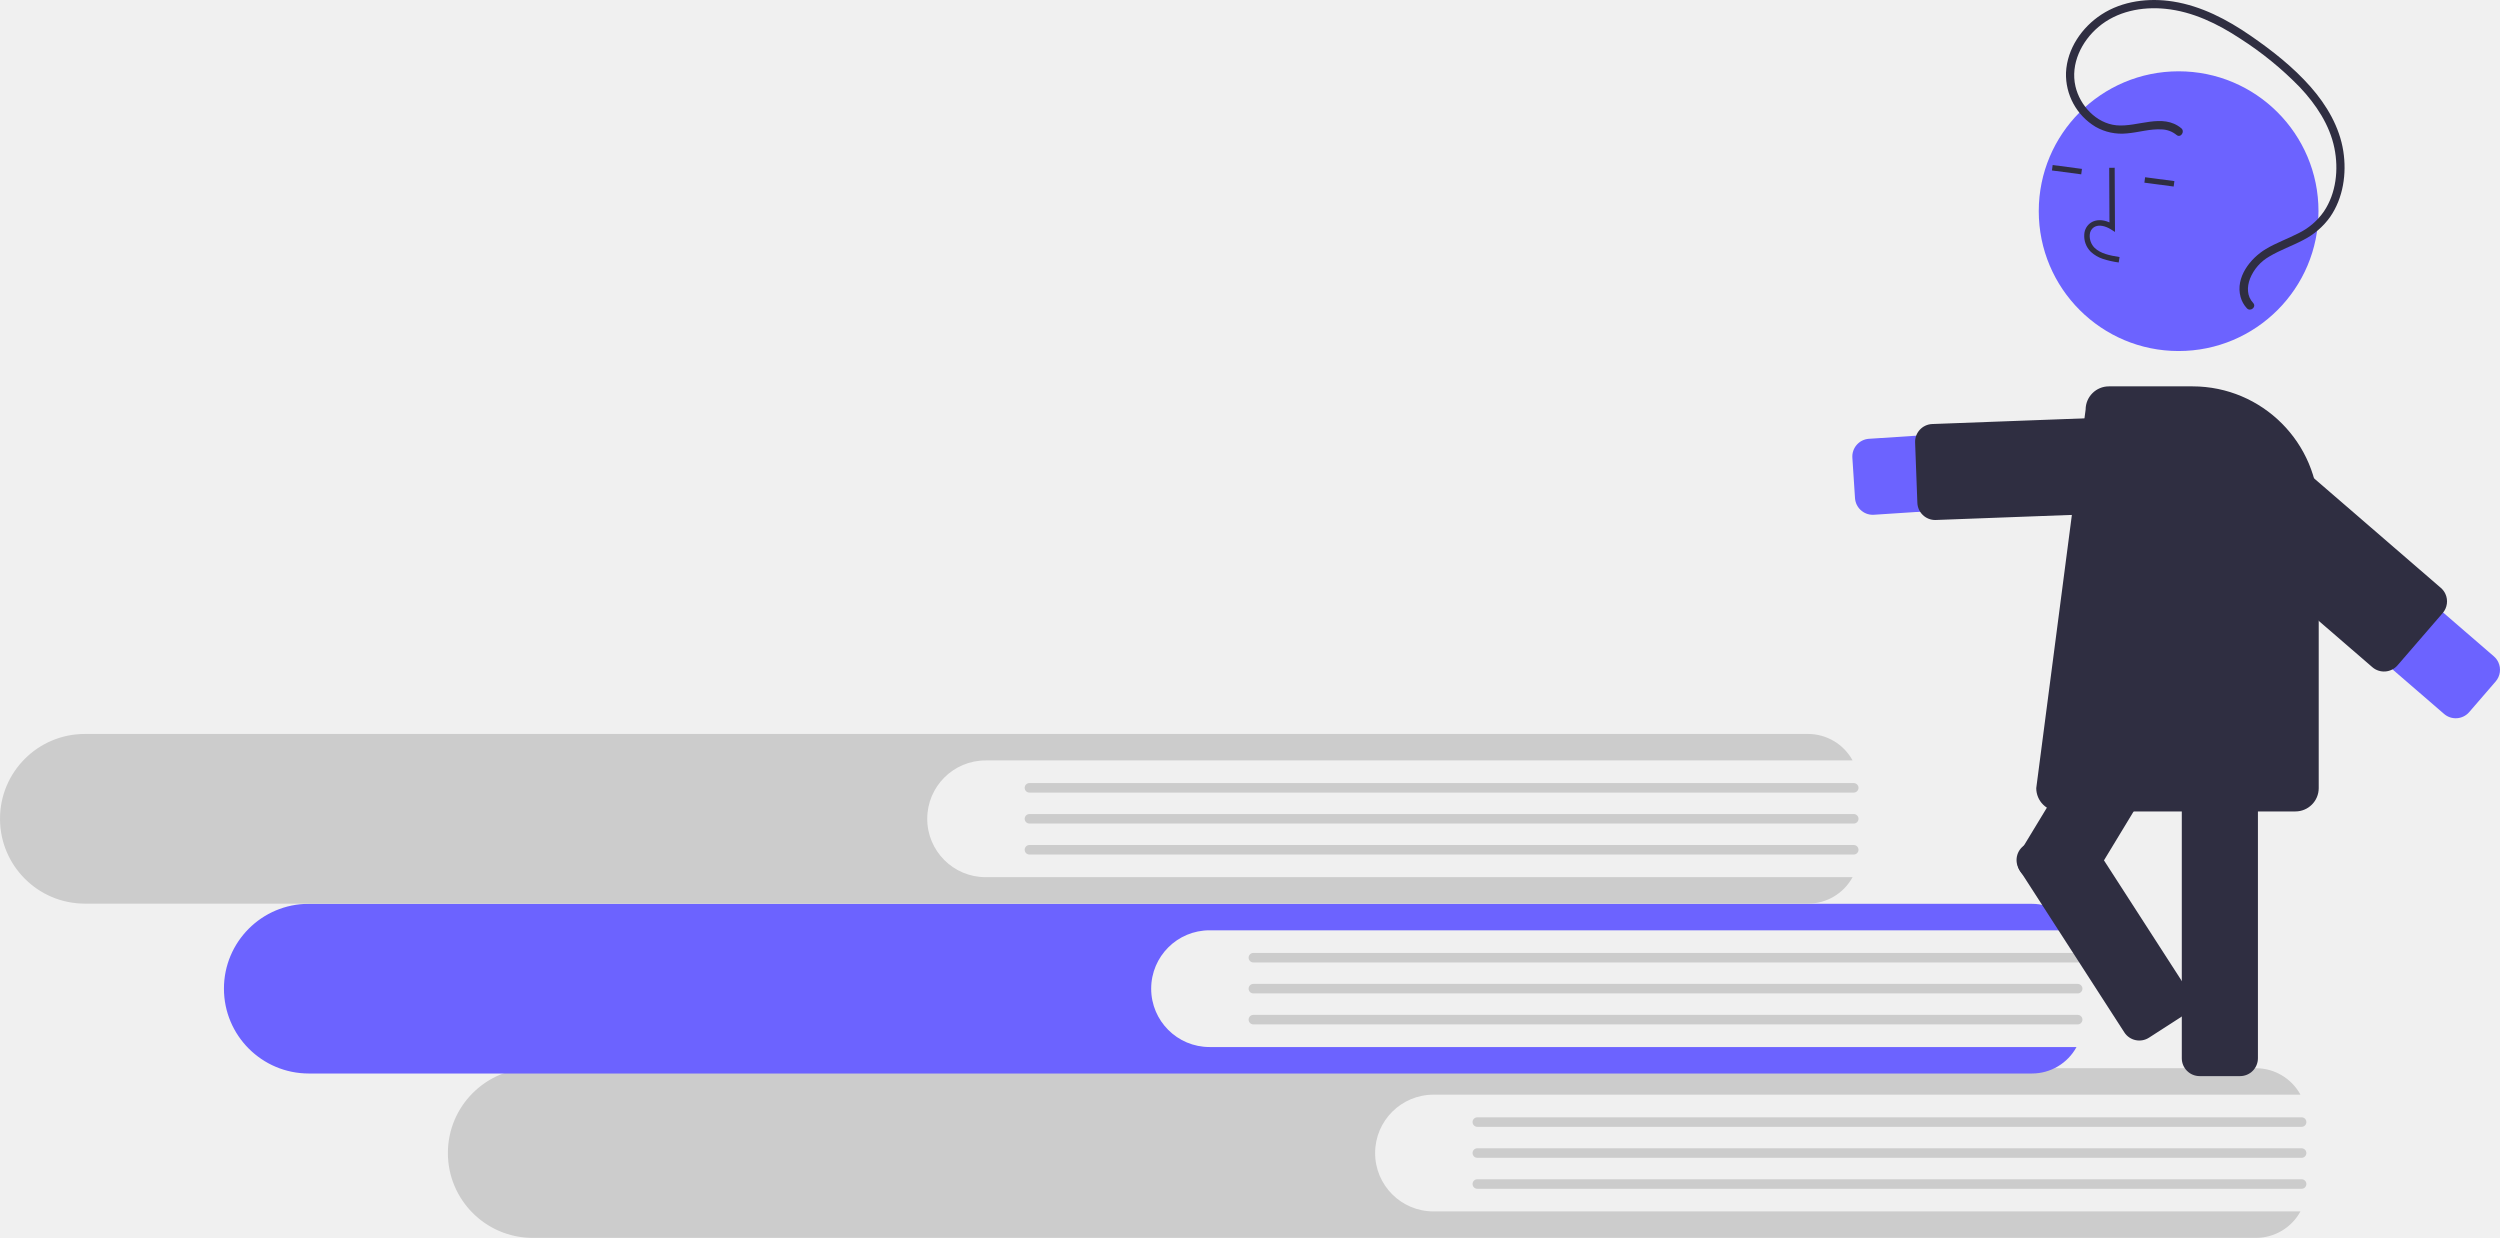
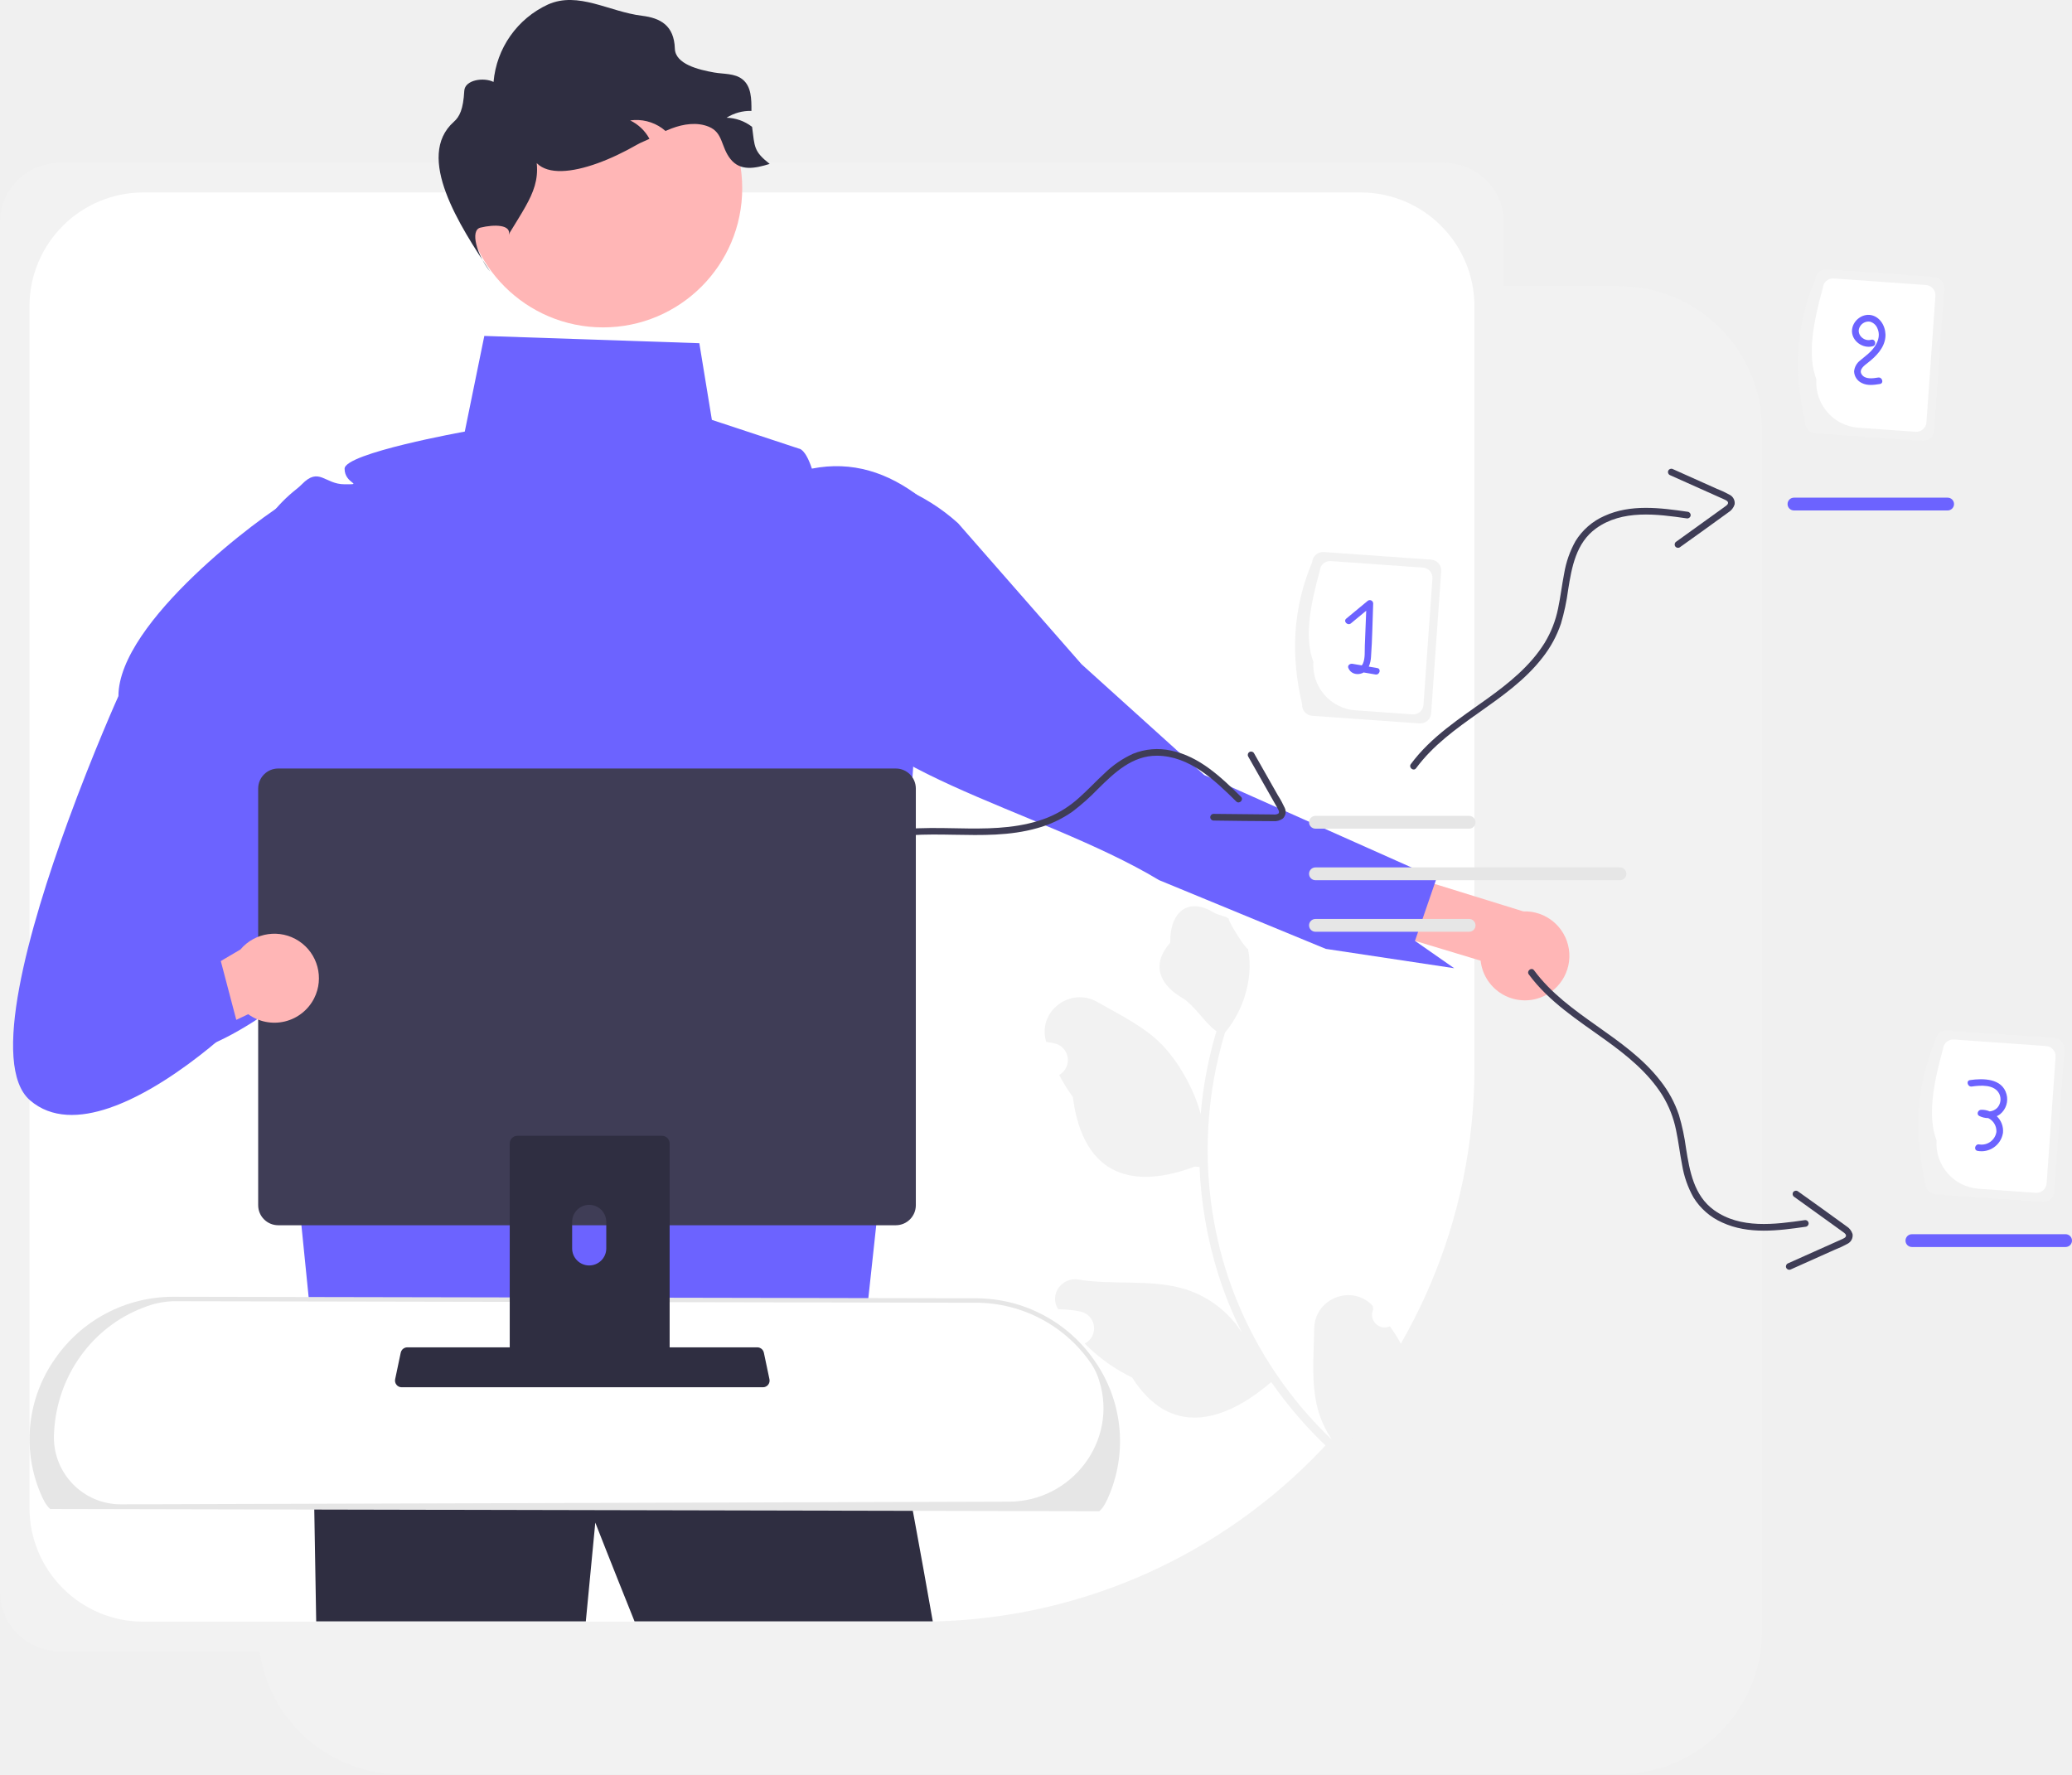
- <svg xmlns="http://www.w3.org/2000/svg" data-name="Layer 1" width="911.602" height="451.384" viewBox="0 0 911.602 451.384">
-   <path d="M666.907,666.039a21.283,21.283,0,0,1,0-42.566H983.042a18.505,18.505,0,0,0-16.237-9.653H338.413a30.932,30.932,0,0,0-30.897,30.936,30.952,30.952,0,0,0,30.897,30.936H966.805a18.506,18.506,0,0,0,16.237-9.653Z" transform="translate(-144.1992 -224.3079)" fill="#ccc" />
-   <path d="M983.462,635.2H682.891a1.737,1.737,0,0,1,0-3.475H983.462a1.737,1.737,0,0,1,0,3.475Z" transform="translate(-144.1992 -224.3079)" fill="#ccc" />
-   <path d="M983.462,646.493H682.891a1.737,1.737,0,0,1,0-3.475H983.462a1.737,1.737,0,0,1,0,3.475Z" transform="translate(-144.1992 -224.3079)" fill="#ccc" />
-   <path d="M983.462,657.787H682.891a1.737,1.737,0,0,1,0-3.475H983.462a1.737,1.737,0,0,1,0,3.475Z" transform="translate(-144.1992 -224.3079)" fill="#ccc" />
-   <path d="M585.249,606.099a21.283,21.283,0,0,1,0-42.566H901.384a18.505,18.505,0,0,0-16.237-9.653H256.755a30.933,30.933,0,0,0-30.898,30.936,30.952,30.952,0,0,0,30.898,30.936H885.147a18.505,18.505,0,0,0,16.237-9.653Z" transform="translate(-144.1992 -224.3079)" fill="#6c63ff" />
-   <path d="M901.804,575.26H601.233a1.737,1.737,0,0,1,0-3.475H901.804a1.737,1.737,0,1,1,0,3.475Z" transform="translate(-144.1992 -224.3079)" fill="#ccc" />
-   <path d="M901.804,586.553H601.233a1.737,1.737,0,0,1,0-3.475H901.804a1.737,1.737,0,1,1,0,3.475Z" transform="translate(-144.1992 -224.3079)" fill="#ccc" />
-   <path d="M901.804,597.846H601.233a1.737,1.737,0,0,1,0-3.475H901.804a1.737,1.737,0,1,1,0,3.475Z" transform="translate(-144.1992 -224.3079)" fill="#ccc" />
-   <path d="M503.591,544.158a21.283,21.283,0,0,1,0-42.566H819.726a18.506,18.506,0,0,0-16.237-9.653H175.097a30.932,30.932,0,0,0-30.897,30.936,30.952,30.952,0,0,0,30.897,30.936H803.489a18.505,18.505,0,0,0,16.237-9.653Z" transform="translate(-144.1992 -224.3079)" fill="#ccc" />
-   <path d="M820.146,513.32H519.575a1.737,1.737,0,0,1,0-3.475H820.146a1.737,1.737,0,1,1,0,3.475Z" transform="translate(-144.1992 -224.3079)" fill="#ccc" />
-   <path d="M820.146,524.613H519.575a1.737,1.737,0,1,1,0-3.475H820.146a1.737,1.737,0,1,1,0,3.475Z" transform="translate(-144.1992 -224.3079)" fill="#ccc" />
-   <path d="M820.146,535.906H519.575a1.737,1.737,0,0,1,0-3.475H820.146a1.737,1.737,0,1,1,0,3.475Z" transform="translate(-144.1992 -224.3079)" fill="#ccc" />
-   <path d="M827.087,412.022a6.5,6.5,0,0,1-6.476-6.075l-.965-14.728a6.5,6.5,0,0,1,6.061-6.911l115.387-7.557a13.88,13.88,0,1,1,1.814,27.701l-115.387,7.556Q827.304,412.021,827.087,412.022Z" transform="translate(-144.1992 -224.3079)" fill="#6c63ff" />
-   <path d="M849.84,413.921a6.508,6.508,0,0,1-6.493-6.258l-.822-21.998a6.5,6.5,0,0,1,6.253-6.738l94.886-3.546a6.5,6.5,0,0,1,6.738,6.253l.822,21.998a6.5,6.5,0,0,1-6.253,6.738l-94.886,3.546C850.003,413.919,849.921,413.921,849.84,413.921Z" transform="translate(-144.1992 -224.3079)" fill="#2f2e41" />
-   <path d="M961.031,616.701H946.271a6.507,6.507,0,0,1-6.5-6.5V487.187a6.507,6.507,0,0,1,6.5-6.5H961.031a6.507,6.507,0,0,1,6.5,6.5V610.201A6.507,6.507,0,0,1,961.031,616.701Z" transform="translate(-144.1992 -224.3079)" fill="#2f2e41" />
-   <path d="M895.518,551.677l-12.622-7.651a6.507,6.507,0,0,1-2.189-8.928L944.471,429.901a6.507,6.507,0,0,1,8.928-2.189l12.622,7.651a6.507,6.507,0,0,1,2.189,8.928l-63.764,105.198A6.507,6.507,0,0,1,895.518,551.677Z" transform="translate(-144.1992 -224.3079)" fill="#2f2e41" />
-   <circle cx="794.415" cy="77.001" r="51" fill="#6c63ff" />
-   <path d="M911.008,318.722a12.095,12.095,0,0,1-4.417-2.593,8.133,8.133,0,0,1-2.377-6.439,5.472,5.472,0,0,1,2.433-4.211c1.824-1.17,4.263-1.173,6.747-.079l-.094-19.91,2-.01.111,23.406-1.541-.969c-1.787-1.122-4.339-1.912-6.142-.755a3.514,3.514,0,0,0-1.522,2.719,6.146,6.146,0,0,0,1.768,4.801c2.208,2.11,5.43,2.769,9.105,3.359l-.317,1.975A32.964,32.964,0,0,1,911.008,318.722Z" transform="translate(-144.1992 -224.3079)" fill="#2f2e41" />
-   <rect x="896.891" y="280.795" width="2" height="10.772" transform="translate(352.4155 914.5657) rotate(-82.4768)" fill="#2f2e41" />
-   <rect x="930.598" y="285.246" width="2" height="10.772" transform="translate(377.2975 951.8508) rotate(-82.4768)" fill="#2f2e41" />
-   <path d="M981.199,520.192h-86a8.51,8.51,0,0,1-8.5-8.5l18.004-138.064a8.49,8.49,0,0,1,8.496-8.436h30.52a46.032,46.032,0,0,1,45.98,45.98v100.52A8.51,8.51,0,0,1,981.199,520.192Z" transform="translate(-144.1992 -224.3079)" fill="#2f2e41" />
-   <path d="M1055.19,465.789a6.51,6.51,0,0,1-.967,7.007l-9.649,11.169a6.499,6.499,0,0,1-9.168.669l-87.501-75.597a13.879,13.879,0,1,1,18.148-21.005l87.501,75.597A6.464,6.464,0,0,1,1055.19,465.789Z" transform="translate(-144.1992 -224.3079)" fill="#6c63ff" />
-   <path d="M1035.877,440.841a6.51,6.51,0,0,1-.967,7.007l-16.482,19.077a6.507,6.507,0,0,1-9.168.669l-71.851-62.076a6.499,6.499,0,0,1-.669-9.168l16.481-19.076a6.499,6.499,0,0,1,9.168-.669l71.851,62.076A6.472,6.472,0,0,1,1035.877,440.841Z" transform="translate(-144.1992 -224.3079)" fill="#2f2e41" />
-   <path d="M939.568,271.061c-6.818-5.642-15.931-.306-23.641-1.063-7.376-.725-13.313-7.216-14.931-14.201-1.887-8.15,2.204-16.428,8.367-21.649,6.75-5.718,15.813-7.495,24.449-6.625,9.898.997,19.018,5.429,27.228,10.843a121.851,121.851,0,0,1,21.783,17.759c5.871,6.241,10.886,13.718,12.604,22.234,1.561,7.739.645,16.366-3.821,23.032a24.205,24.205,0,0,1-9.324,7.984c-3.9,2.008-8.073,3.47-11.845,5.728-5.704,3.414-11.178,10.373-9.237,17.47a9.793,9.793,0,0,0,2.305,4.147c1.318,1.408,3.609-.529,2.288-1.941-2.32-2.479-2.295-5.845-1.141-8.88a16.272,16.272,0,0,1,7.081-8.09c3.949-2.358,8.33-3.851,12.382-6.008a27.022,27.022,0,0,0,9.754-8.401c4.768-6.899,6.065-15.784,4.798-23.956-1.37-8.844-6.079-16.815-11.918-23.458-6.355-7.23-14.107-13.305-22.012-18.745-8.482-5.837-17.824-10.73-28.09-12.369-8.899-1.421-18.493-.26-26.156,4.721-7.153,4.649-12.557,12.515-12.944,21.196a22.235,22.235,0,0,0,10.753,19.741,19.101,19.101,0,0,0,11.458,2.426c4.256-.354,8.496-1.739,12.791-1.459a8.941,8.941,0,0,1,5.308,2.028c1.49,1.233,3.19-1.242,1.713-2.464Z" transform="translate(-144.1992 -224.3079)" fill="#2f2e41" />
-   <path d="M879.599,536.876q.027-.169.064-.338a6.456,6.456,0,0,1,2.831-4.091l12.403-8a6.508,6.508,0,0,1,8.986,1.939l38.261,59.32a6.501,6.501,0,0,1-1.939,8.986l-12.404,8a6.508,6.508,0,0,1-8.986-1.939l-38.261-59.32A6.453,6.453,0,0,1,879.599,536.876Z" transform="translate(-144.1992 -224.3079)" fill="#2f2e41" />
+ <svg xmlns="http://www.w3.org/2000/svg" data-name="Layer 1" width="930.986" height="797.335" viewBox="0 0 930.986 797.335">
+   <path d="M861.776,179.892h-63.256v539.294A64.432,64.432,0,0,1,734.088,783.619H250.469v.617a64.432,64.432,0,0,0,64.432,64.432h546.875a64.432,64.432,0,0,0,64.432-64.432V244.325A64.432,64.432,0,0,0,861.776,179.892Z" transform="translate(-134.5071 -51.33254)" fill="#f2f2f2" />
+   <rect y="73.237" width="675.74" height="668.775" rx="26.744" fill="#f2f2f2" />
+   <path d="M198.94,137.82A51.182,51.182,0,0,0,147.758,189.002V728.913a51.182,51.182,0,0,0,51.182,51.182H547.969c137.534,0,249.027-111.493,249.027-249.027V189.002a51.182,51.182,0,0,0-51.182-51.182Z" transform="translate(-134.5071 -51.33254)" fill="#fff" />
+   <path d="M825.034,500.156a20.028,20.028,0,0,1-25.256-17.105L704.214,454.191l1.484-28.396L818.951,460.903a20,20,0,0,1,6.083,39.253Z" transform="translate(-134.5071 -51.33254)" fill="#ffb6b6" />
+   <path d="M503.287,353.679c-9.676-8.075,4.493-48.099.672-59.7q-.343-1.053-.652-2.113a6.776,6.776,0,0,1,.274-4.532l35.918-16.895a87.253,87.253,0,0,1,25.485,16.022l55.487,63.374,55.124,49.786,24.188,10.783,80.151,35.749-.831,2.396-.007.007-8.81,25.587-0.0.014,17.624,12.286-57.699-8.692-38.16-15.741L655.307,446.857C601.055,414.207,511.795,397.284,503.287,353.679Z" transform="translate(-134.5071 -51.33254)" fill="#6c63ff" />
+   <path d="M759.017,647.369a5.675,5.675,0,0,1-7.476-7.6c-.079-.581-.135-.998-.214-1.58q-.14-.144-.281-.287c-9.484-9.62-25.887-2.953-26.054,10.554-.148,11.989-1.456,24.462,1.562,35.866A45.082,45.082,0,0,0,733.056,698.42a180.744,180.744,0,0,1-43.188-63.565,174.451,174.451,0,0,1-6.235-18.468q-2.124-7.709-3.561-15.572a182.839,182.839,0,0,1,4.829-85.419,48.659,48.659,0,0,0,10.974-27.017,37.117,37.117,0,0,0-.64-10.671c-.866.486-8.982-12.426-8.634-13.557-2.049-1.423-4.716-1.47-6.864-2.8-10.684-6.611-19.564-1.15-19.432,13.599-8.485,9.63-5.02,18.574,4.938,24.521,6.335,3.783,9.859,10.925,15.84,15.297-.183.63-.386,1.251-.569,1.881a184.019,184.019,0,0,0-6.509,35.39c-3.017-11.63-10.45-24.12-17.457-31.283-7.981-8.163-18.89-13.359-28.98-19.137-12.119-6.941-26.838,4.107-23.091,17.56q.054.195.11.39,1.83.244,3.638.616a7.697,7.697,0,0,1,2.33,14.157l-.137.081a76.587,76.587,0,0,0,6.134,9.878c4.725,36.672,28.125,41.34,54.83,31.269.705.065,1.395.137,2.094.188a187.83,187.83,0,0,0,8.315,47.927,178.15,178.15,0,0,0,10.82,26.652l-.171-.297a47.075,47.075,0,0,0-25.029-19.253c-15.258-4.829-32.868-1.802-48.29-4.419-7.424-1.26-13.173,6.517-9.363,13.011q.091.156.183.311a51.712,51.712,0,0,1,6.421.437q1.83.244,3.638.616A7.697,7.697,0,0,1,622.331,654.901l-.137.081c-.099.057-.183.108-.282.165a76.654,76.654,0,0,0,21.301,15.249c16.998,26.854,41.176,20.359,62.473,2.019l.015-.006A187.772,187.772,0,0,0,731.109,701.897l41.827-16.763c-.036-.525-.094-1.059-.145-1.578a51.201,51.201,0,0,1-11.85,3.949c1.577-5.052,3.142-10.133,4.72-15.185a2.804,2.804,0,0,0,.105-.303c.793-2.58,1.607-5.151,2.4-7.73l-0-.003a74.995,74.995,0,0,0-9.146-16.916Z" transform="translate(-134.5071 -51.33254)" fill="#f2f2f2" />
+   <path d="M529.118,684.179l-.48-.6C527.258,674.699,529.118,684.179,529.118,684.179Z" transform="translate(-134.5071 -51.33254)" fill="#2f2e41" />
+   <path d="M553.618,779.969H419.62c-10.411-25.88-17.637-44.39-17.637-44.39s-1.755,18.13-4.259,44.39H276.581c-1.134-71.36-2.721-144.63-3.244-167.9l232.525,5.18,23.128,29.33c.079.49.158,1.03.256,1.64C530.184,654.179,542.773,718.149,553.618,779.969Z" transform="translate(-134.5071 -51.33254)" fill="#2f2e41" />
+   <path d="M551.587,278.075l-.022-.042a6.776,6.776,0,0,0-3.367-3.045c-14.712-11.415-30.821-16.619-48.899-13.06-2.96-8.96-5.72-8.96-5.72-8.96l-39.21-12.95-5.64-34.45-96.61-3.27-8.78,42.99s-54,9.68-54,16.68,9,7,0,7-11.41-8-19.2,0a25.425,25.425,0,0,1-2.11,1.9c-.09.08-.19.15-.28.23a66.713,66.713,0,0,0-25.15,58.95l16.61,165.23,17.73,176.31,242.64,10.1,16.25-150.03,16.529-249.623A6.834,6.834,0,0,0,551.587,278.075Z" transform="translate(-134.5071 -51.33254)" fill="#6c63ff" />
+   <path d="M153.275,721.164c1.385,3.485,2.783,6.039,4.194,7.302l470.58,1c1.41-1.263,2.808-3.816,4.194-7.302,16.459-41.407-14.59-86.307-59.148-86.392L212.448,635.088C167.95,635.003,136.839,679.814,153.275,721.164Z" transform="translate(-134.5071 -51.33254)" fill="#fff" />
+   <path d="M628.431,730.466l-.383-.001-470.961-1.001-.284-.254c-1.467-1.313-2.924-3.824-4.456-7.677h0a62.609,62.609,0,0,1,6.596-59.154,64.504,64.504,0,0,1,53.383-28.291h.124l360.648.685a64.75,64.75,0,0,1,53.523,28.494,62.848,62.848,0,0,1,6.552,59.267c-1.532,3.853-2.99,6.363-4.456,7.677Zm-439.521-3.094,399.013-1.209c28.165-.085,48.883-27.273,40.537-54.173a28.739,28.739,0,0,0-3.496-7.601A62.753,62.753,0,0,0,573.093,636.773l-360.648-.685h-.12a38.664,38.664,0,0,0-13.337,2.851c-23.296,8.815-38.873,30.974-40.169,55.847q-.025.475-.049.951a30.086,30.086,0,0,0,28.497,31.595q.821.042,1.642.04Z" transform="translate(-134.5071 -51.33254)" fill="#e6e6e6" />
+   <path d="M719.568,367.792c-5.154-21.646-4.294-42.966,4.531-63.854a4.892,4.892,0,0,1,5.221-4.529l48.224,3.422a4.892,4.892,0,0,1,4.529,5.221l-4.531,63.854a4.892,4.892,0,0,1-5.221,4.529l-48.224-3.422A4.892,4.892,0,0,1,719.568,367.792Z" transform="translate(-134.5071 -51.33254)" fill="#f2f2f2" />
+   <path d="M724.636,348.768c-4.125-10.667-1.487-25.337,2.913-41.051a4.582,4.582,0,0,1,4.889-4.241l41.444,2.941a4.582,4.582,0,0,1,4.242,4.889L774.092,368.127a4.582,4.582,0,0,1-4.889,4.241l-25.674-1.822A20.41,20.41,0,0,1,724.636,348.768Z" transform="translate(-134.5071 -51.33254)" fill="#fff" />
+   <path d="M753.329,351.552q-1.899-.326-3.798-.653a12.753,12.753,0,0,0,.994-4.338c.599-7.992.66-16.06.979-24.068a1.519,1.519,0,0,0-2.561-1.061q-4.769,3.95-9.538,7.9c-1.488,1.233.644,3.345,2.121,2.121q3.423-2.835,6.846-5.67-.314,7.871-.628,15.741c-.1,2.518.206,5.576-.825,7.944a3.827,3.827,0,0,1-.547.887q-2.102-.361-4.205-.722c-1.008-.173-2.289.668-1.845,1.845.965,2.559,3.809,3.368,6.247,2.381a5.076,5.076,0,0,0,.622-.333l5.339.917C754.42,354.769,755.231,351.879,753.329,351.552Z" transform="translate(-134.5071 -51.33254)" fill="#6c63ff" />
+   <path d="M999.568,582.792c-5.154-21.646-4.294-42.966,4.531-63.854a4.892,4.892,0,0,1,5.221-4.529l48.224,3.422a4.892,4.892,0,0,1,4.529,5.221l-4.531,63.854a4.892,4.892,0,0,1-5.221,4.529l-48.224-3.422A4.892,4.892,0,0,1,999.568,582.792Z" transform="translate(-134.5071 -51.33254)" fill="#f2f2f2" />
+   <path d="M1004.636,563.768c-4.125-10.667-1.487-25.337,2.913-41.051a4.582,4.582,0,0,1,4.889-4.241l41.444,2.941a4.582,4.582,0,0,1,4.242,4.889L1054.092,583.127a4.582,4.582,0,0,1-4.889,4.241l-25.674-1.822A20.41,20.41,0,0,1,1004.636,563.768Z" transform="translate(-134.5071 -51.33254)" fill="#fff" />
+   <path d="M1031.691,552.935a8.447,8.447,0,0,0,1.555-.943,8.607,8.607,0,0,0,2.815-8.952c-1.945-7.144-10.49-7.188-16.39-6.328-1.903.277-1.094,3.168.798,2.893,3.976-.579,10.218-1.048,12.354,3.295a5.706,5.706,0,0,1-.913,6.285,5.554,5.554,0,0,1-3.376,1.605,8.923,8.923,0,0,0-3.928-.733c-1.39.066-2.165,2.087-.757,2.795a9.012,9.012,0,0,0,4.01.945,6.5,6.5,0,0,1,3.667,6.198,6.723,6.723,0,0,1-7.655,5.639l-.037-.006c-1.885-.379-2.692,2.512-.798,2.893a9.75,9.75,0,0,0,11.387-7.776q.039-.206.069-.414A9.111,9.111,0,0,0,1031.691,552.935Z" transform="translate(-134.5071 -51.33254)" fill="#6c63ff" />
+   <path d="M945.568,240.792c-5.154-21.646-4.294-42.966,4.531-63.854a4.892,4.892,0,0,1,5.221-4.529l48.224,3.422a4.892,4.892,0,0,1,4.529,5.221l-4.531,63.854a4.892,4.892,0,0,1-5.221,4.529L950.097,246.013A4.892,4.892,0,0,1,945.568,240.792Z" transform="translate(-134.5071 -51.33254)" fill="#f2f2f2" />
+   <path d="M950.636,221.768c-4.125-10.667-1.487-25.337,2.913-41.051A4.582,4.582,0,0,1,958.438,176.476l41.444,2.941a4.582,4.582,0,0,1,4.242,4.889l-4.032,56.821a4.582,4.582,0,0,1-4.889,4.241l-25.674-1.822A20.41,20.41,0,0,1,950.636,221.768Z" transform="translate(-134.5071 -51.33254)" fill="#fff" />
+   <path d="M976.122,193.174c-4.248-1.474-8.973,1.885-9.455,6.242-.546,4.937,4.764,8.835,9.362,7.493,1.85-.54,1.063-3.436-.797-2.893-3.37.984-6.965-2.655-5.028-5.909a4.431,4.431,0,0,1,4.527-2.215,5.018,5.018,0,0,1,3.344,3.035c1.653,3.726-.312,7.51-2.916,10.218-1.485,1.545-3.228,2.745-4.829,4.153a6.983,6.983,0,0,0-2.746,4.954,5.997,5.997,0,0,0,3.412,5.182c2.558,1.315,5.467.897,8.188.459,1.901-.306,1.094-3.197-.798-2.893-2.38.383-5.943.963-7.451-1.518-1.291-2.125,1.369-3.991,2.819-5.121,3.643-2.841,7.328-6.51,7.875-11.34C982.077,199.064,980.066,194.543,976.122,193.174Z" transform="translate(-134.5071 -51.33254)" fill="#6c63ff" />
+   <path d="M244.303,485.463l23.76,10.7c-11.17,9.06-28.18,21.25-44.84,26.89l-26.47-18.05c-9.86-38.02-3.82-77.2,8.03-110.33a249.437,249.437,0,0,1,25.94-52.36,66.724,66.724,0,0,1,25.15-58.95c.1-.08.19-.15.28-.23a87.297,87.297,0,0,1,29.92,60.63l.53,8.76,1.06,17.26,2.69,44.08-31.9,49.6Z" transform="translate(-134.5071 -51.33254)" fill="#6c63ff" />
+   <path d="M312.659,673.646a2.948,2.948,0,0,0,2.32,1.11h162.34a2.987,2.987,0,0,0,2.92-3.6l-2.52-11.97a2.993,2.993,0,0,0-1.86-2.17,2.894,2.894,0,0,0-1.06-.2h-157.31a2.894,2.894,0,0,0-1.06.2,2.992,2.992,0,0,0-1.86,2.17l-2.52,11.97A2.985,2.985,0,0,0,312.659,673.646Z" transform="translate(-134.5071 -51.33254)" fill="#2f2e41" />
+   <path d="M250.509,405.686v187.26a9.007,9.007,0,0,0,9,9h277.5a9.007,9.007,0,0,0,9-9v-187.26a9.011,9.011,0,0,0-9-8.99h-277.5A9.012,9.012,0,0,0,250.509,405.686Z" transform="translate(-134.5071 -51.33254)" fill="#3f3d56" />
+   <path d="M363.539,565.206v102.56h71.85v-102.56a3.448,3.448,0,0,0-2.43-3.3,3.176,3.176,0,0,0-1.03-.16h-64.92a3.463,3.463,0,0,0-3.47,3.456v.003Zm28.04,35.24a7.67,7.67,0,0,1,15.34,0v11.9a7.67,7.67,0,0,1-15.34,0Z" transform="translate(-134.5071 -51.33254)" fill="#2f2e41" />
+   <circle cx="270.966" cy="84.6" r="62.527" fill="#ffb6b6" />
+   <path d="M480.338,124.994c-6.741,2.093-13.24,3.327-17.624-2.203s-3.238-11.852-9.759-14.518c-5.265-2.159-11.345-1.234-16.654.771-.947.352-1.873.749-2.776,1.145-.507-.441-1.013-.859-1.564-1.256a19.867,19.867,0,0,0-14.297-3.481,19.494,19.494,0,0,1,8.658,8.261c-1.806.903-3.747,1.578-5.485,2.577-23.879,13.729-50.434,19.258-48.267-3.657,7.226,19.034,1.608,25.819-8.988,43.2l-.419,1.013c1.057-4.56-6.377-4.776-12.799-3.216-4.743,1.152-1.674,12.21,4.406,19.827-13.592-20.466-33.95-51.712-16.346-67.389,2.596-2.312,4.226-5.574,4.692-13.923.277-4.95,8.702-6.19,13.152-3.987a42.354,42.354,0,0,1,24.453-34.807c13.614-6.058,27.46,3.261,42.253,5.067,8.208,1.002,14.432,4.308,14.76,14.782.218,6.975,10.729,9.473,17.602,10.706,4.362.771,9.274.308,12.755,3.062,4.031,3.194,4.075,8.812,4.053,14.209a19.845,19.845,0,0,0-11.169,3.062,19.418,19.418,0,0,1,11.279,3.965,1.209,1.209,0,0,1,.176.132C473.619,117.416,473.134,119.333,480.338,124.994Z" transform="translate(-134.5071 -51.33254)" fill="#2f2e41" />
+   <path d="M525.433,429.873c24.432-7.592,50.588.618,75.154-6.39a50.944,50.944,0,0,0,15.789-7.415,98.114,98.114,0,0,0,11.492-10.227c7.39-7.309,15.415-14.984,26.518-14.899,14.62.111,25.846,10.972,35.592,20.562,1.377,1.355,3.5-.764,2.121-2.121-8.955-8.812-18.63-18.108-31.376-20.739a28.955,28.955,0,0,0-17.116,1.422,44.685,44.685,0,0,0-12.719,8.697c-3.925,3.6-7.546,7.519-11.524,11.062a47.972,47.972,0,0,1-14.136,8.922c-11.262,4.484-23.615,5.025-35.593,4.895-15.036-.164-30.431-1.188-44.998,3.339-1.838.571-1.053,3.468.798,2.893Z" transform="translate(-134.5071 -51.33254)" fill="#3f3d56" />
+   <path d="M695.335,391.285,702.845,404.525l3.634,6.406c.646,1.138,1.309,2.269,1.938,3.417.386.705,1.23,1.977.424,2.645a3.913,3.913,0,0,1-2.283.356c-1.324.003-2.649-.027-3.972-.04l-7.448-.075-15.393-.156a1.501,1.501,0,0,0,0,3c8.936.091,17.878.279,26.814.272a6.412,6.412,0,0,0,4.385-1.2,4.172,4.172,0,0,0,.795-4.809,45.679,45.679,0,0,0-3.033-5.564l-3.271-5.766-7.511-13.24a1.501,1.501,0,0,0-2.59,1.514Z" transform="translate(-134.5071 -51.33254)" fill="#3f3d56" />
+   <path d="M794.604,423.727h-69.031a2.876,2.876,0,1,1-.017-5.753q.009,0,.017,0h69.031a2.876,2.876,0,1,1,.017,5.753Q794.613,423.727,794.604,423.727Z" transform="translate(-134.5071 -51.33254)" fill="#e6e6e6" />
+   <path d="M794.604,470.055h-69.031a2.876,2.876,0,1,1-.017-5.753q.009,0,.017,0h69.031a2.876,2.876,0,1,1,.017,5.753Q794.613,470.055,794.604,470.055Z" transform="translate(-134.5071 -51.33254)" fill="#e6e6e6" />
+   <path d="M862.369,446.891h-136.796a2.876,2.876,0,1,1-.017-5.753q.009,0,.017,0h136.796a2.876,2.876,0,1,1,.017,5.753Q862.378,446.891,862.369,446.891Z" transform="translate(-134.5071 -51.33254)" fill="#e6e6e6" />
+   <path d="M770.782,396.562c15.187-20.589,41.124-29.467,56.766-49.665a50.945,50.945,0,0,0,8.328-15.327,98.125,98.125,0,0,0,3.201-15.047c1.625-10.266,3.544-21.203,12.54-27.712,11.846-8.57,27.323-6.47,40.855-4.516a1.501,1.501,0,0,0,.453-2.966c-12.434-1.795-25.736-3.555-37.564,1.876A28.954,28.954,0,0,0,842.412,294.491a44.684,44.684,0,0,0-5.096,14.541c-1.03,5.225-1.625,10.528-2.732,15.739a47.973,47.973,0,0,1-6.104,15.562c-6.417,10.284-16.05,18.037-25.778,25.027-12.212,8.775-25.221,17.069-34.277,29.344-1.142,1.549,1.206,3.418,2.356,1.858Z" transform="translate(-134.5071 -51.33254)" fill="#3f3d56" />
+   <path d="M884.812,264.833l13.894,6.218,6.723,3.009c1.195.535,2.399,1.052,3.585,1.605.729.339,2.162.864,1.909,1.88-.173.692-1.099,1.249-1.628,1.639-1.065.786-2.15,1.547-3.224,2.321l-6.046,4.351-12.495,8.992a1.501,1.501,0,0,0,1.777,2.417c7.253-5.22,14.569-10.365,21.765-15.664a6.412,6.412,0,0,0,2.823-3.564A4.172,4.172,0,0,0,911.686,273.691a45.683,45.683,0,0,0-5.74-2.686l-6.05-2.708-13.894-6.218a1.501,1.501,0,0,0-1.19,2.754Z" transform="translate(-134.5071 -51.33254)" fill="#3f3d56" />
+   <path d="M1009.604,280.727h-69.031a2.876,2.876,0,1,1-.017-5.753q.009,0,.017,0h69.031a2.876,2.876,0,1,1,.017,5.753Q1009.613,280.727,1009.604,280.727Z" transform="translate(-134.5071 -51.33254)" fill="#6c63ff" />
+   <path d="M823.782,487.375c15.187,20.589,41.124,29.467,56.766,49.665a50.944,50.944,0,0,1,8.328,15.327,98.125,98.125,0,0,1,3.201,15.047c1.625,10.266,3.544,21.203,12.54,27.712,11.846,8.57,27.323,6.47,40.855,4.516a1.501,1.501,0,0,1,.453,2.966c-12.434,1.795-25.736,3.555-37.564-1.876a28.954,28.954,0,0,1-12.948-11.284,44.684,44.684,0,0,1-5.096-14.541c-1.03-5.225-1.625-10.528-2.732-15.739a47.973,47.973,0,0,0-6.104-15.562c-6.417-10.284-16.05-18.037-25.778-25.027-12.212-8.775-25.221-17.069-34.277-29.344-1.142-1.549,1.206-3.418,2.356-1.858Z" transform="translate(-134.5071 -51.33254)" fill="#3f3d56" />
+   <path d="M937.812,619.104l13.894-6.218,6.723-3.009c1.195-.535,2.399-1.052,3.585-1.605.729-.339,2.162-.864,1.909-1.88-.173-.692-1.099-1.249-1.628-1.639-1.065-.786-2.15-1.547-3.224-2.321l-6.046-4.351L940.53,589.089a1.501,1.501,0,0,1,1.777-2.417c7.253,5.22,14.569,10.365,21.765,15.664a6.412,6.412,0,0,1,2.823,3.564,4.172,4.172,0,0,1-2.208,4.346,45.683,45.683,0,0,1-5.74,2.686l-6.05,2.708-13.894,6.218a1.501,1.501,0,0,1-1.19-2.754Z" transform="translate(-134.5071 -51.33254)" fill="#3f3d56" />
+   <path d="M1062.604,611.727h-69.031a2.876,2.876,0,0,1-.026-5.753c.009-0.0.017-0.0.026,0h69.031a2.876,2.876,0,0,1,.026,5.753C1062.621,611.727,1062.612,611.727,1062.604,611.727Z" transform="translate(-134.5071 -51.33254)" fill="#6c63ff" />
+   <path d="M275.674,499.923a20.028,20.028,0,0,1-29.645,7.185l-71.895,34.214-4.818-20.151L242.534,478.024a20,20,0,0,1,33.14,21.899Z" transform="translate(-134.5071 -51.33254)" fill="#ffb6b6" />
+   <path d="M247.97,396l-50.59,103.37,21.38-9.69,14.88-6.75,7.46,28.34s-4.94,4.8-12.73,11.11c-11.17,9.06-28.18,21.25-44.84,26.89-13.04,4.42-25.85,4.83-35.47-3.41-18.26-15.64-.41-77.75,16.84-125.04,11.55-31.67,22.82-56.68,22.82-56.68,0-33.4,64.819-81.427,76.849-87.997h0c6.87-3.74,8.77,1.707,8.77,1.707l-37.698,55.19,11.27,45.7,3.19,12.91Z" transform="translate(-134.5071 -51.33254)" fill="#6c63ff" />
</svg>
